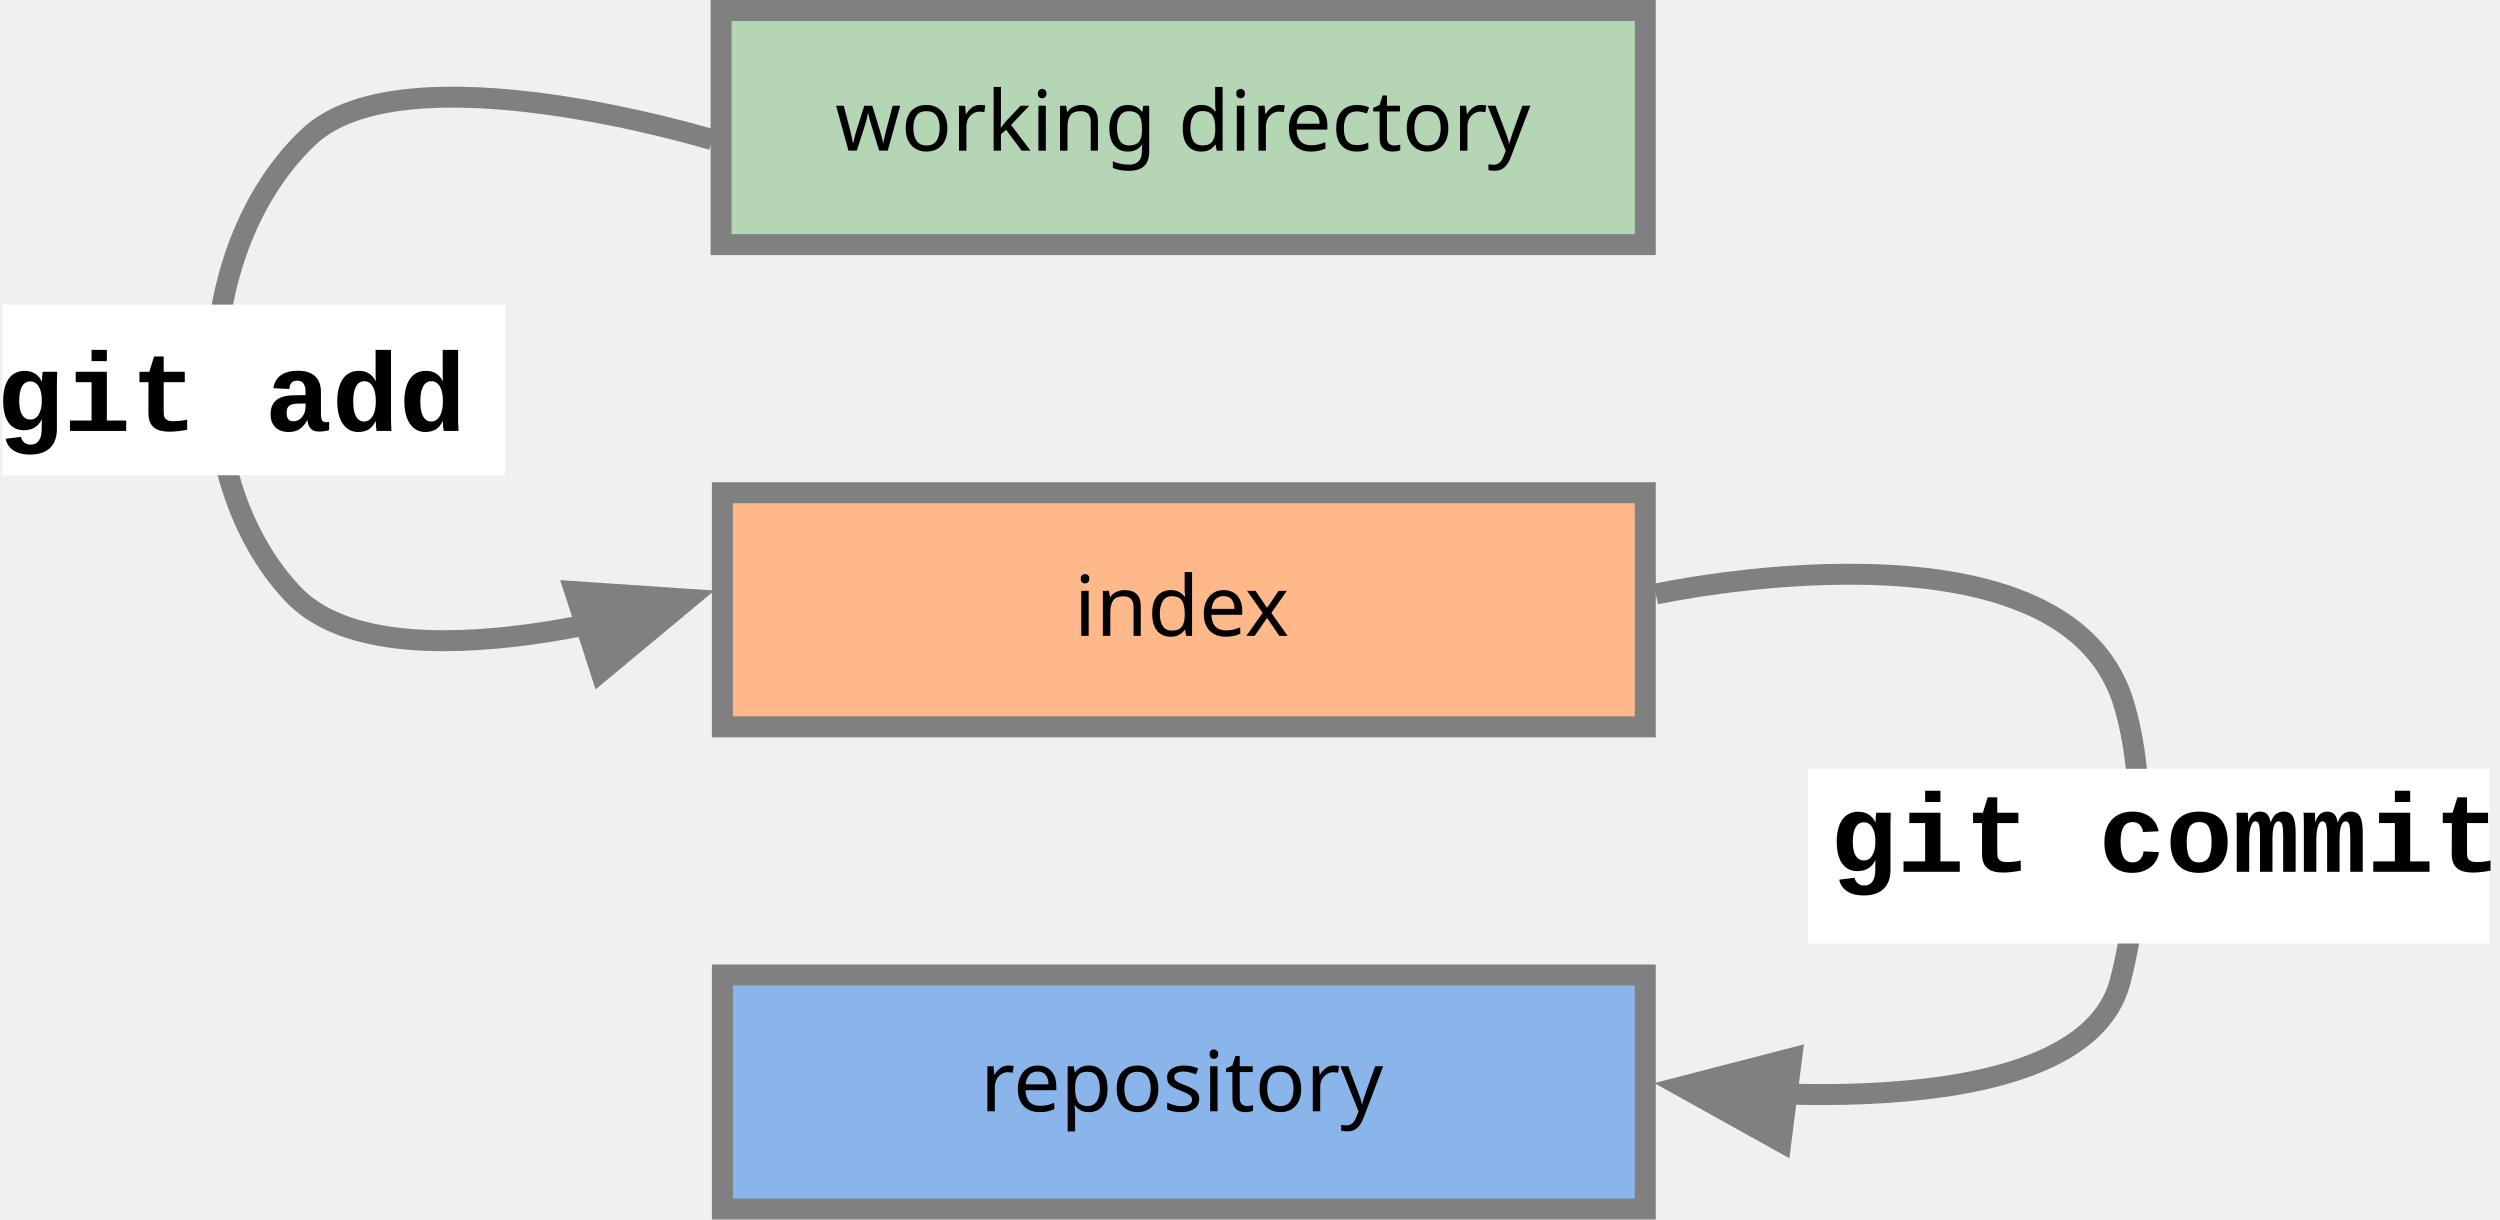
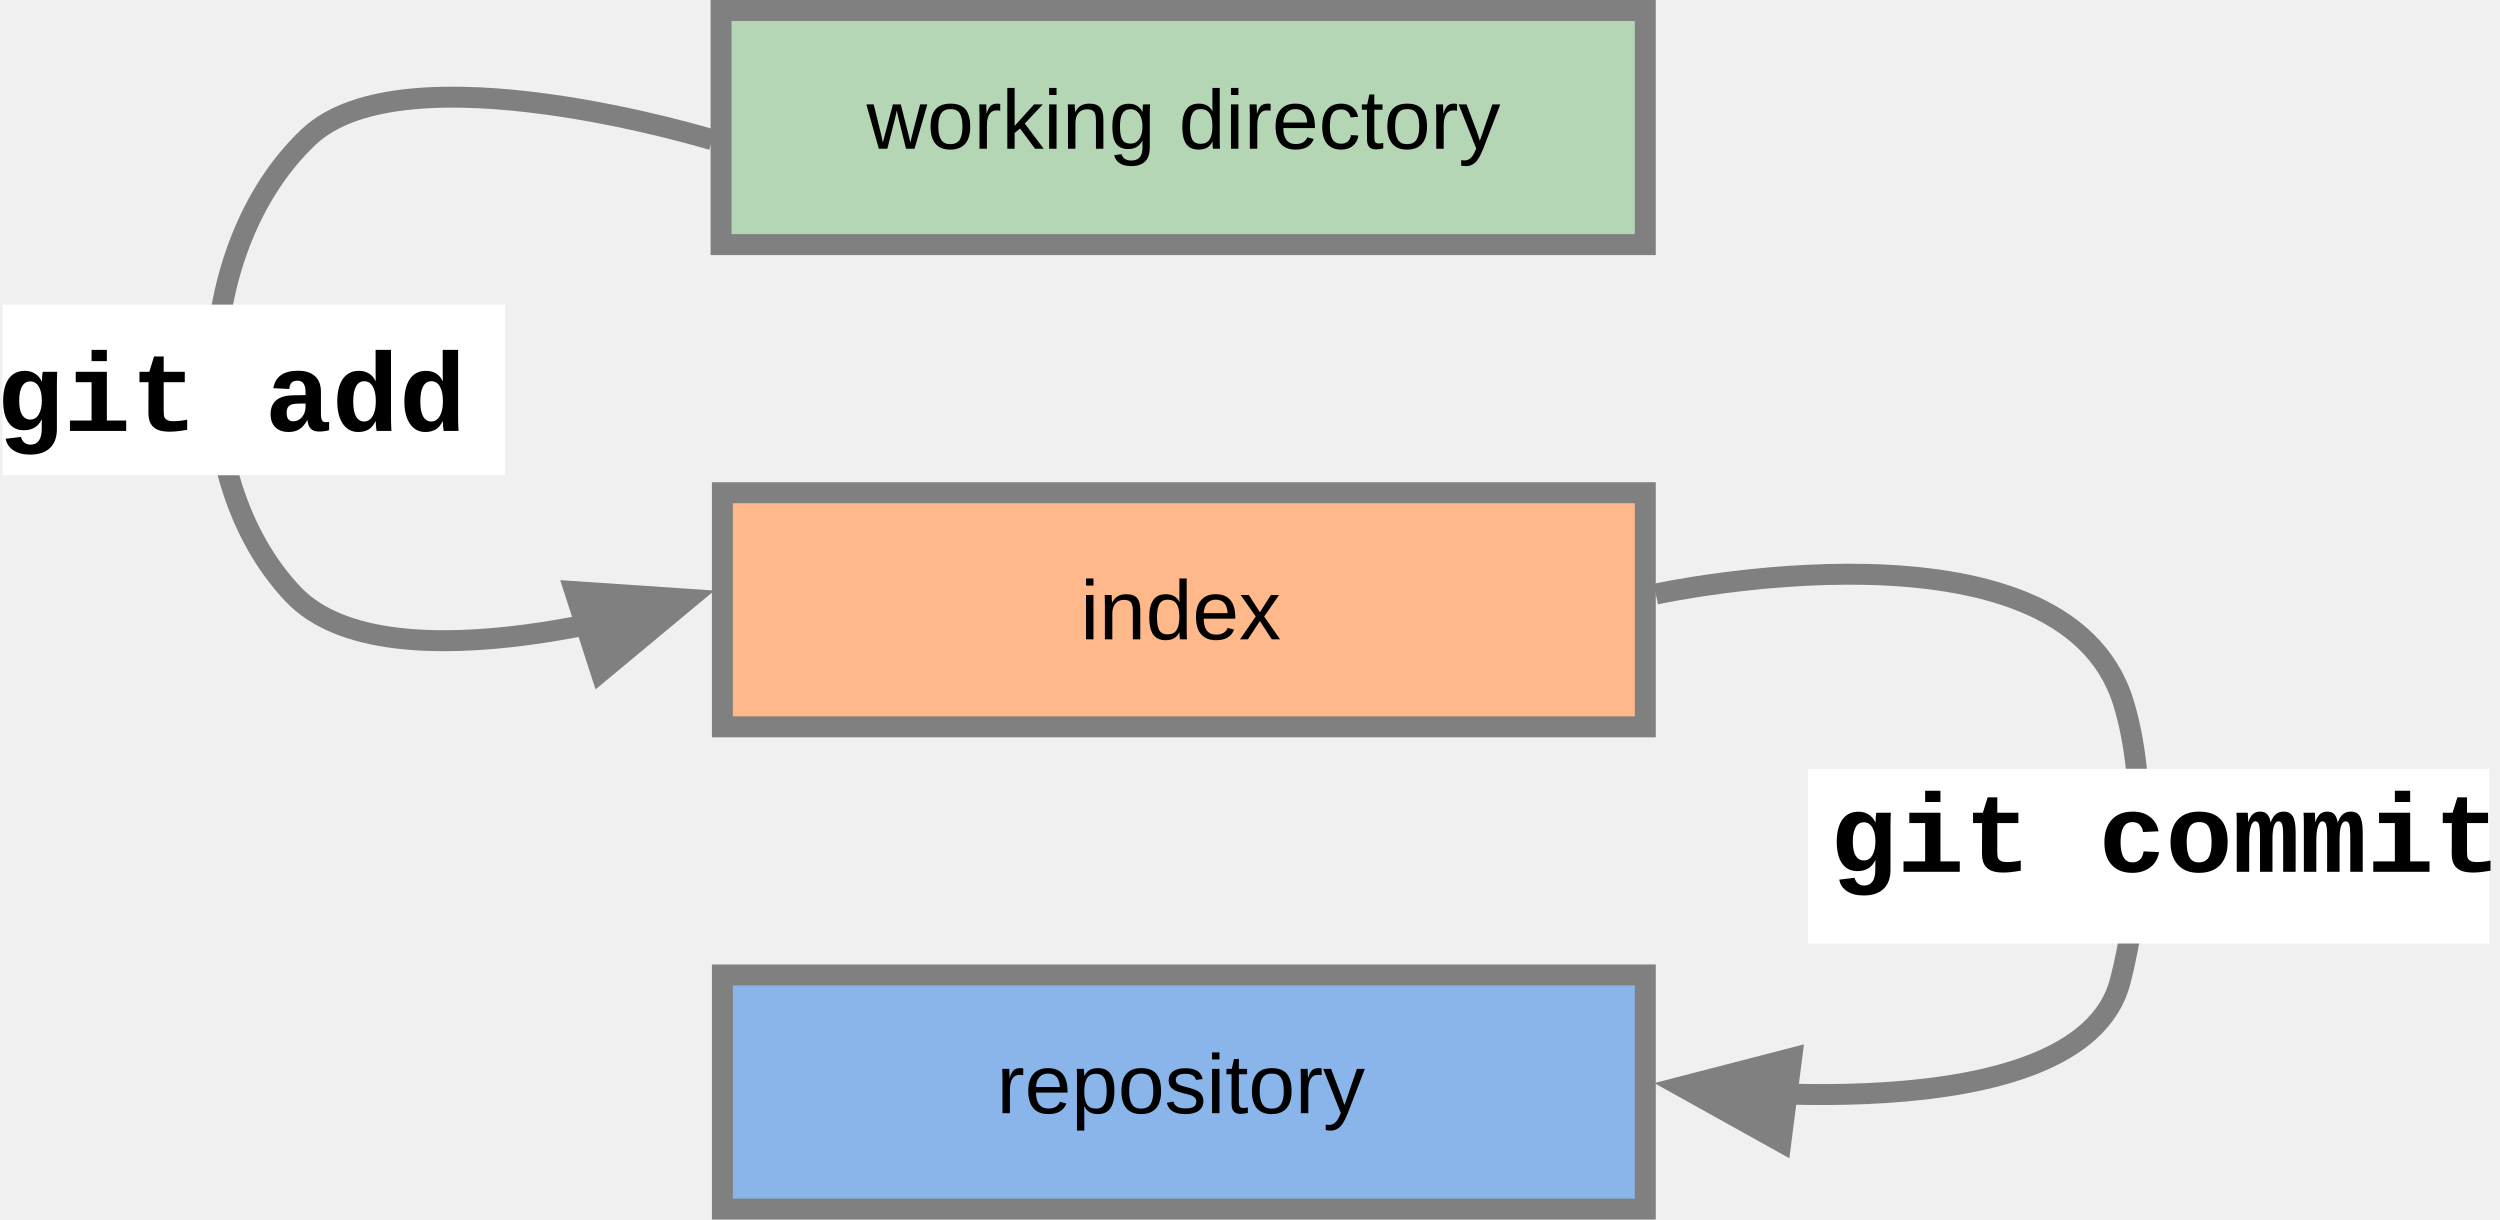
<svg xmlns="http://www.w3.org/2000/svg" width="357.71" height="174.5" version="1.1" id="svg7624">
  <defs id="defs7601">
    <marker orient="auto" refY="0" refX="0" id="Arrow1Lend_808080_1.000000px" style="overflow:visible">
      <path id="path_Arrow1Lend_808080_1.000000px" d="M -5,0 V -2 L 0,0 -5,2 Z" style="fill:#808080;fill-rule:evenodd;stroke:#808080;stroke-width:1px;marker-start:none" />
    </marker>
  </defs>
  <g id="g7829" transform="translate(16.91406,10)">
    <rect id="1891" width="132.24" height="33.5" x="86.26" y="-8.5" style="fill:#b4d6b4;stroke:#808080;stroke-width:3px;stroke-opacity:1" />
-     <text id="1891_text" x="100.806" y="-4.258" style="font-size:12px;font-family:BryantPro-Medium;fill:#000000;stroke:#000000;stroke-width:0">
-       <tspan id="1891_line1" text-anchor="middle" x="152.319" y="11.561" text-align="center" font-family="BryantPro-Medium" font-size="10px" fill="#000000" stroke="#000000" style="font-size:12px">working directory</tspan>
+     <text id="1891_text" x="100.903" y="-4.536" style="font-size:12px;font-family:Arial;fill:#000000;stroke:#000000;stroke-width:0">
+       <tspan id="1891_line1" text-anchor="middle" x="152.415" y="11.282" text-align="center" font-family="Arial" font-size="10px" fill="#000000" stroke="#000000" style="font-size:12px">working directory</tspan>
    </text>
  </g>
  <g id="g7807" transform="translate(16.02656,91.44448)">
    <rect id="1892" width="132.053" height="33.5" x="87.335" y="48.056" style="fill:#8ab5eb;stroke:#808080;stroke-width:3px;stroke-opacity:1" />
-     <text id="1892_text" x="101.731" y="51.746" style="font-size:12px;font-family:BryantPro-Medium;fill:#000000;stroke:#000000;stroke-width:0">
-       <tspan id="1892_line1" text-anchor="middle" x="153.056" y="67.564" text-align="center" font-family="BryantPro-Medium" font-size="10px" fill="#000000" stroke="#000000" style="font-size:12px">repository</tspan>
+     <text id="1892_text" x="101.605" y="52.02" style="font-size:12px;font-family:Arial;fill:#000000;stroke:#000000;stroke-width:0">
+       <tspan id="1892_line1" text-anchor="middle" x="152.93" y="67.838" text-align="center" font-family="Arial" font-size="10px" fill="#000000" stroke="#000000" style="font-size:12px">repository</tspan>
    </text>
  </g>
  <g id="g7818" transform="translate(16.72656,52.22224)">
    <rect id="1893" width="132.053" height="33.5" x="86.635" y="18.278" style="fill:#ffb88a;stroke:#808080;stroke-width:3px;stroke-opacity:1" />
-     <text id="1893_text" x="101.028" y="22.938" style="font-size:12px;font-family:BryantPro-Medium;fill:#000000;stroke:#000000;stroke-width:0">
-       <tspan id="1893_line1" text-anchor="middle" x="152.353" y="38.756" text-align="center" font-family="BryantPro-Medium" font-size="10px" fill="#000000" stroke="#000000" style="font-size:12px">index</tspan>
+     <text id="1893_text" x="100.888" y="23.434" style="font-size:12px;font-family:Arial;fill:#000000;stroke:#000000;stroke-width:0">
+       <tspan id="1893_line1" text-anchor="middle" x="152.213" y="39.252" text-align="center" font-family="Arial" font-size="10px" fill="#000000" stroke="#000000" style="font-size:12px">index</tspan>
    </text>
  </g>
  <g id="g7981" transform="translate(25.91406,10)">
    <path id="1897" style="fill:none;stroke:#808080;stroke-width:3;stroke-dasharray:none;marker-start:none;marker-end:url(#Arrow1Lend_808080_1.000000px)" d="M 76,10 C 76,10 32.019,-3.465 18.224,9.617 1.574,25.406 0.261,58.304 16,75 c 13.739,14.574 56.468,0.742 56.468,0.742" />
    <rect id="1901" width="71.883" height="24.412" x="-25.541" y="33.588" style="fill:#ffffff;stroke:none;stroke-width:1px" />
-     <text id="1901_text" x="-26.43" y="38.656" style="font-size:16px;font-family:Inconsolata;fill:#ffffff;stroke:#000000;stroke-width:0">
-       <tspan id="1901_line1" x="-26.43" y="51.656" text-align="left" font-family="Inconsolata" font-size="12px" fill="#000000" stroke="#000000" style="font-style:normal;font-variant:normal;font-weight:bold;font-stretch:normal;font-size:16px;font-family:'Courier New';-inkscape-font-specification:'Courier New Bold'">git add</tspan>
+     <text id="1901_text" x="-26.43" y="38.656" style="font-size:16px;font-family:Arial;fill:#ffffff;stroke:#000000;stroke-width:0">
+       <tspan id="1901_line1" x="-26.43" y="51.656" text-align="left" font-family="Arial" font-size="12px" fill="#000000" stroke="#000000" style="font-style:normal;font-variant:normal;font-weight:bold;font-stretch:normal;font-size:16px;font-family:'Courier New';-inkscape-font-specification:'Courier New Bold'">git add</tspan>
    </text>
  </g>
  <g id="g7969" transform="translate(25.18525,10)">
    <path id="1898" style="fill:none;stroke:#808080;stroke-width:3;stroke-dasharray:none;marker-start:none;marker-end:url(#Arrow1Lend_808080_1.000000px)" d="m 211.729,75 c 0,0 58.081,-12.639 66.874,15.41 3.596,11.472 2.602,28.355 -0.418,39.99 -5.803,22.359 -62.664,15.085 -62.664,15.085" />
    <rect id="1902" width="97.5" height="25" x="233.5" y="100" style="fill:#ffffff;stroke:none;stroke-width:1px" />
-     <text id="1902_text" x="236.658" y="101.739" style="font-size:16px;font-family:Inconsolata;fill:#ffffff;stroke:#000000;stroke-width:0">
-       <tspan id="1902_line1" x="236.658" y="114.739" text-align="left" font-family="Inconsolata" font-size="12px" fill="#000000" stroke="#000000" style="font-style:normal;font-variant:normal;font-weight:bold;font-stretch:normal;font-size:16px;font-family:'Courier New';-inkscape-font-specification:'Courier New Bold'">git commit</tspan>
+     <text id="1902_text" x="236.658" y="101.739" style="font-size:16px;font-family:Arial;fill:#ffffff;stroke:#000000;stroke-width:0">
+       <tspan id="1902_line1" x="236.658" y="114.739" text-align="left" font-family="Arial" font-size="12px" fill="#000000" stroke="#000000" style="font-style:normal;font-variant:normal;font-weight:bold;font-stretch:normal;font-size:16px;font-family:'Courier New';-inkscape-font-specification:'Courier New Bold'">git commit</tspan>
    </text>
  </g>
</svg>
